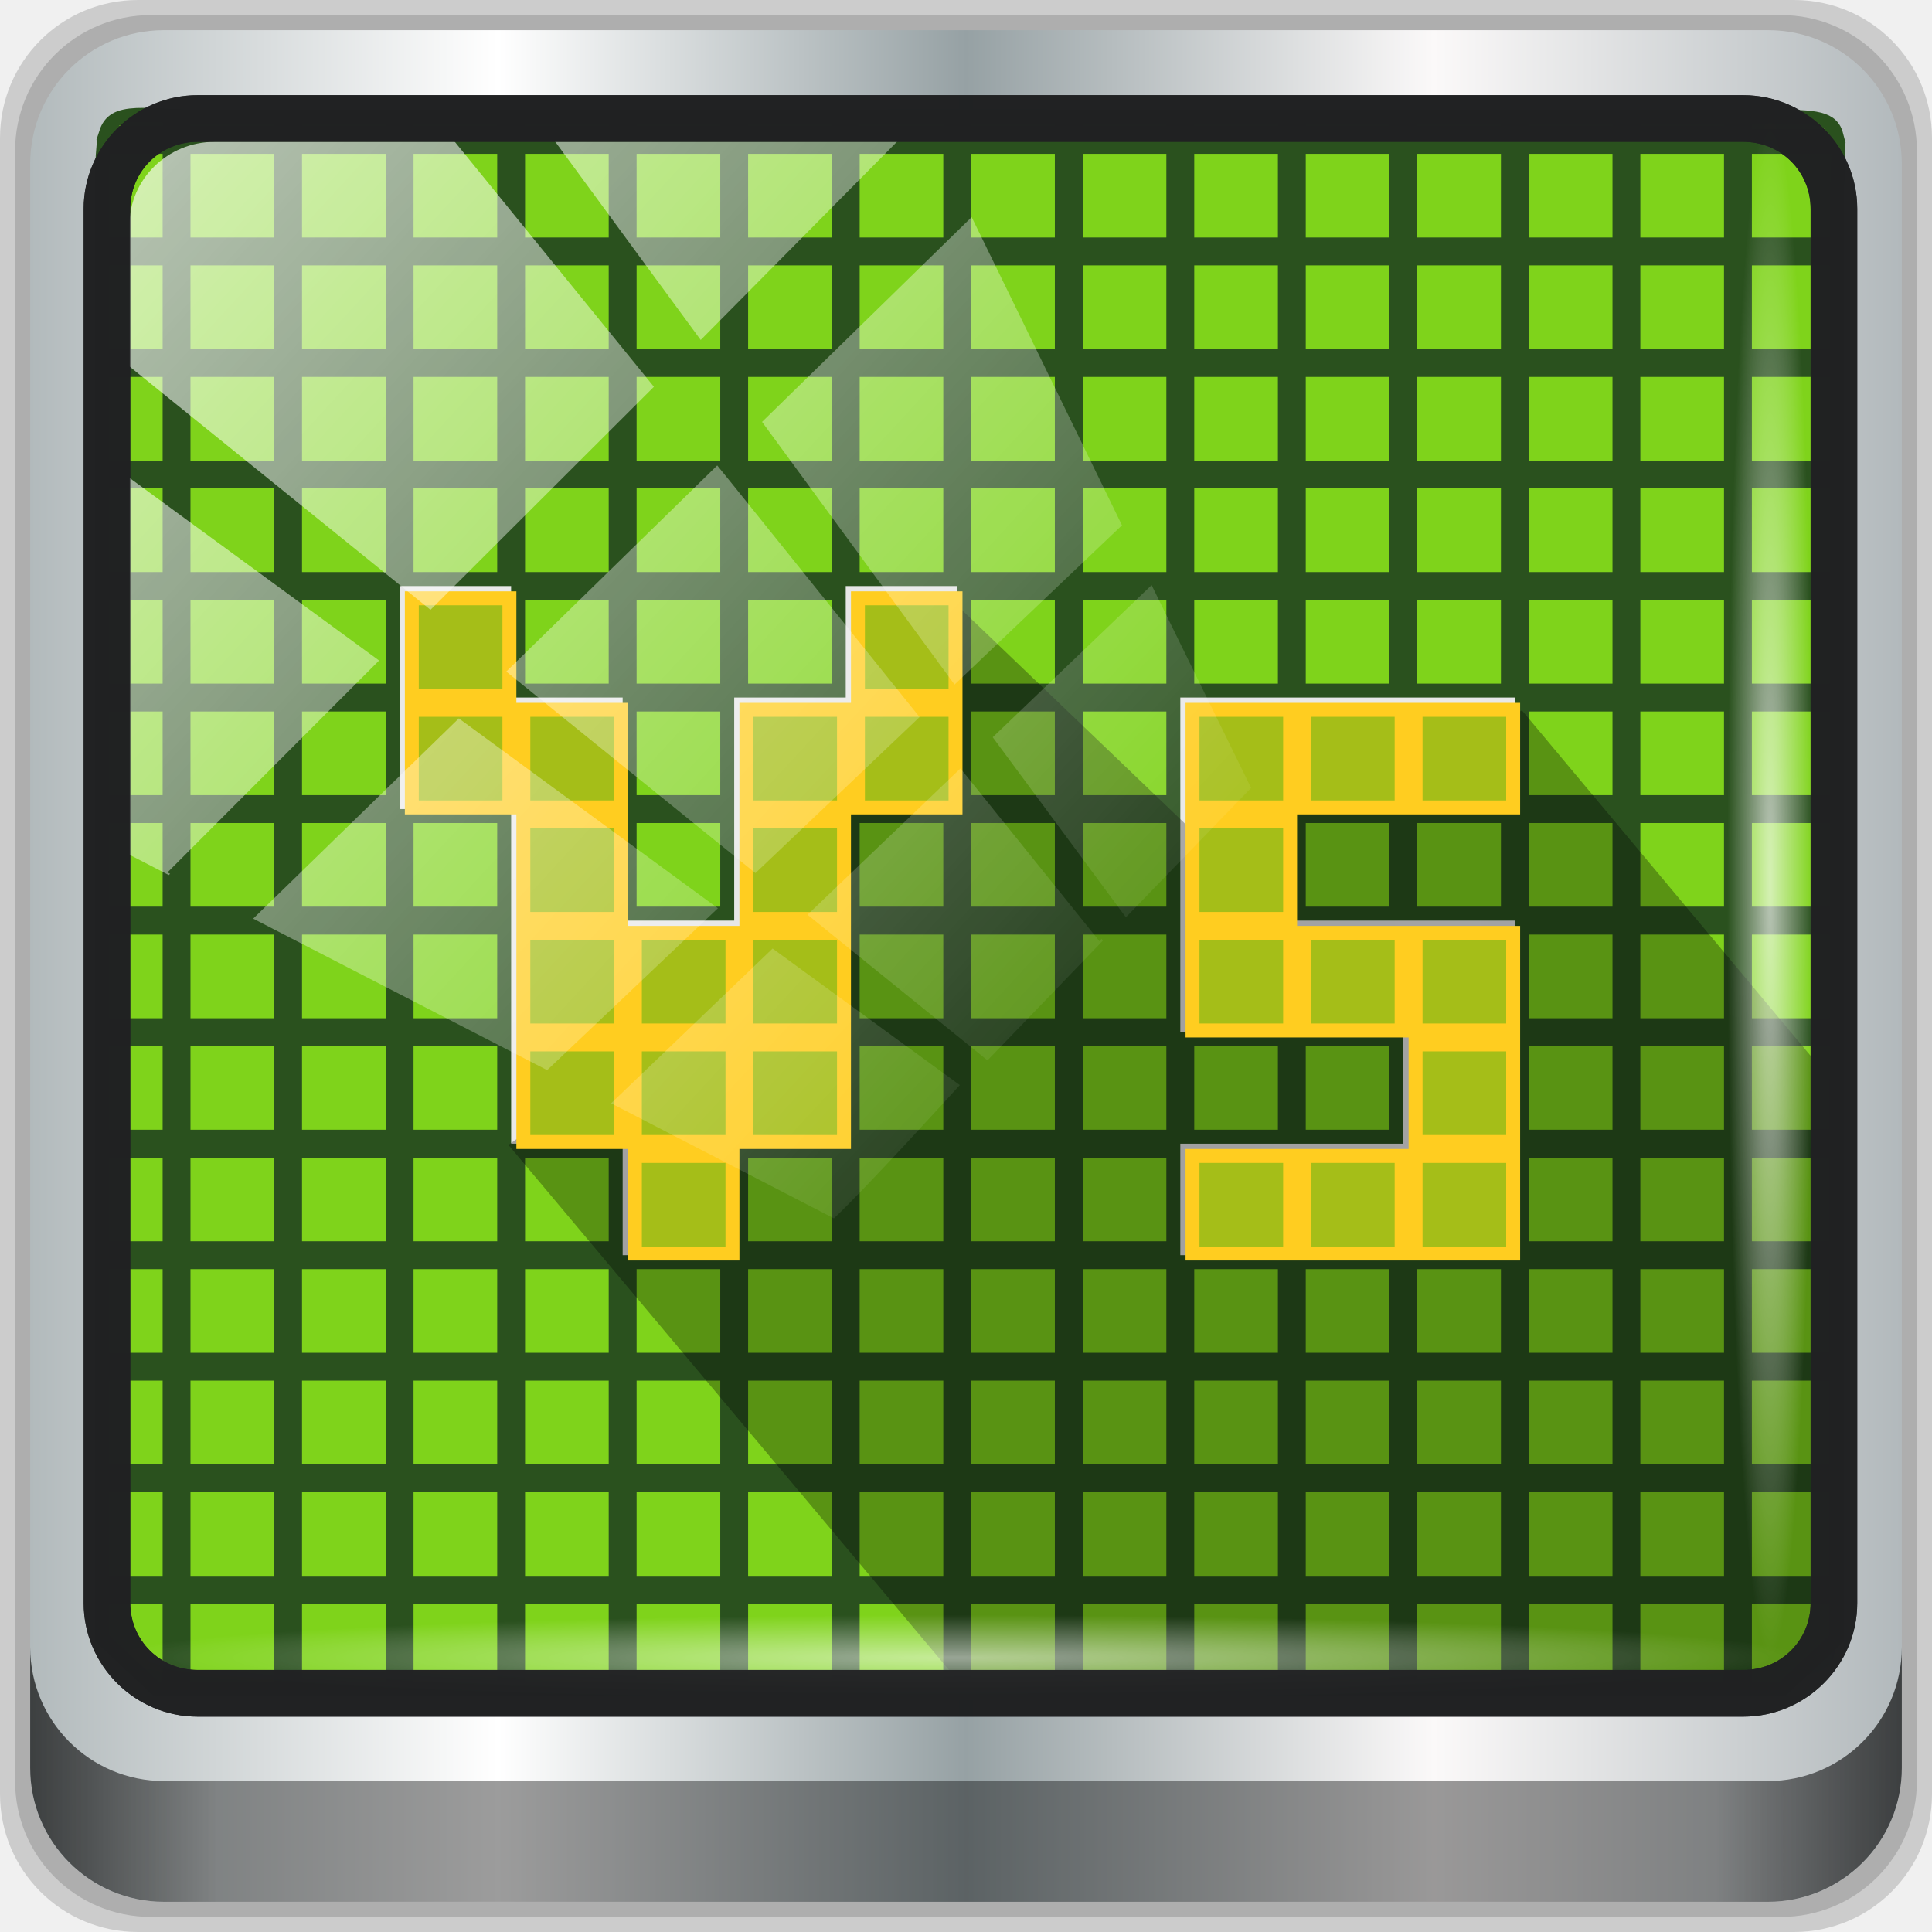
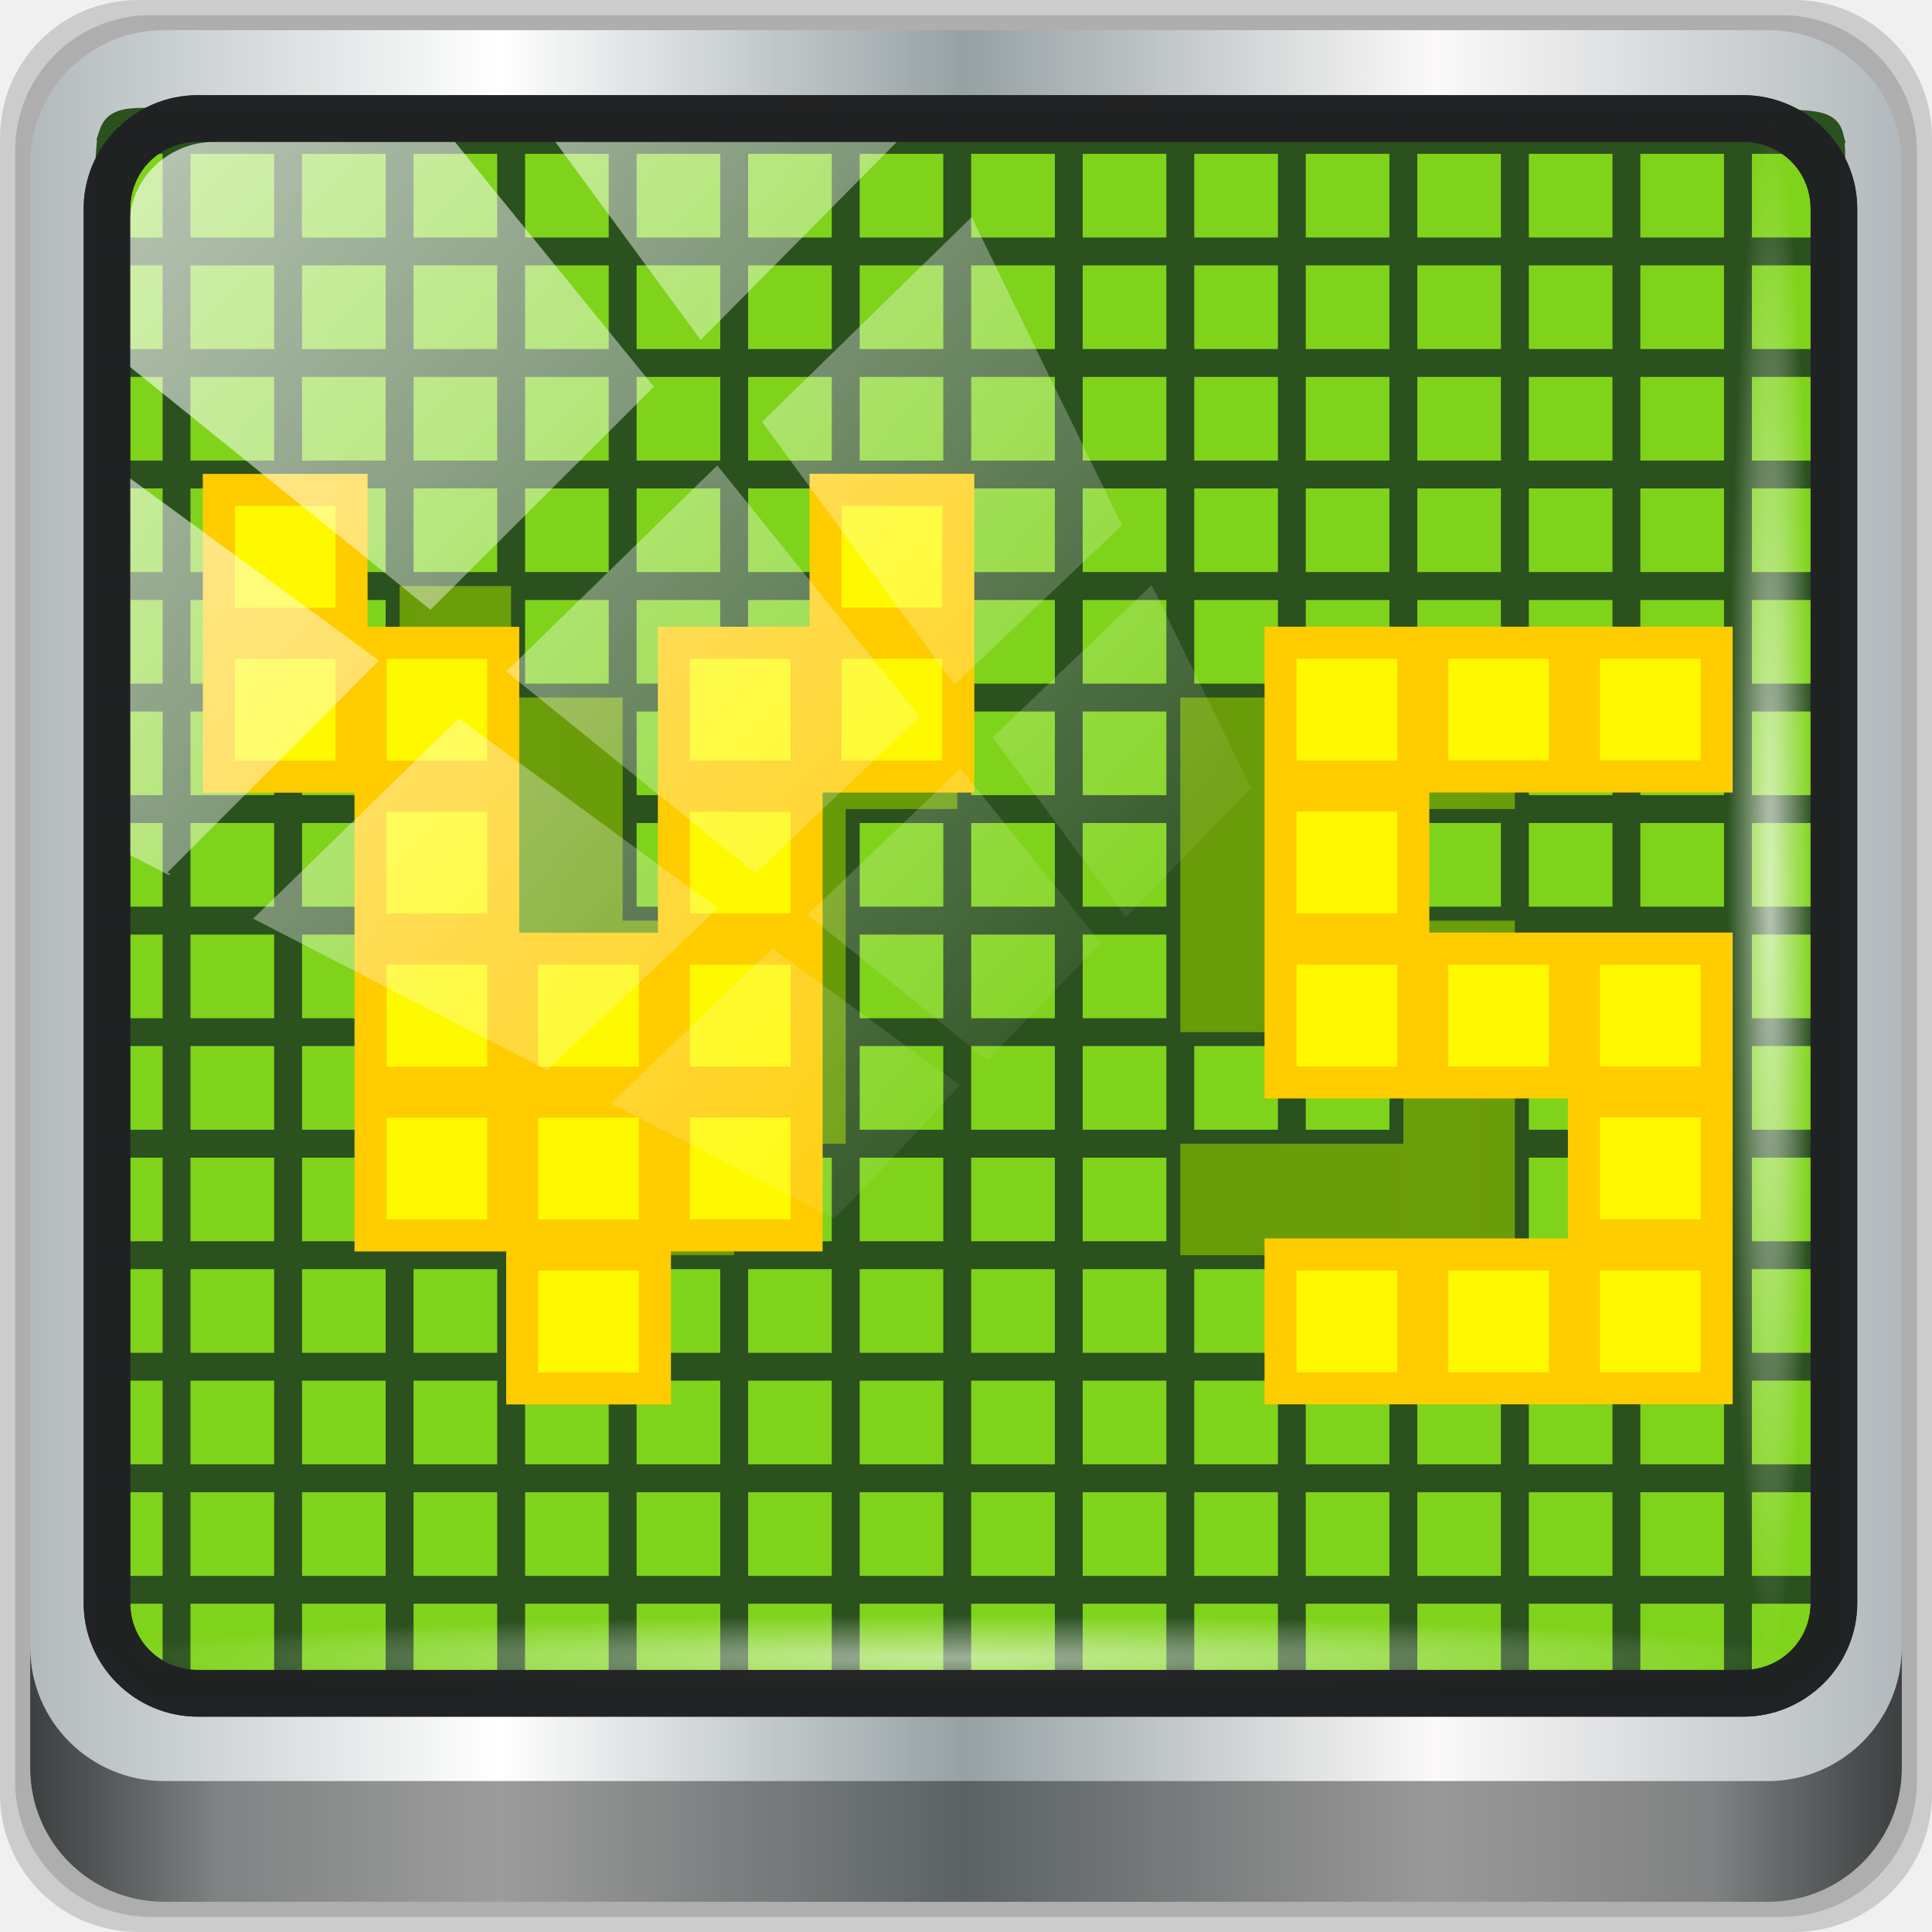
<svg xmlns="http://www.w3.org/2000/svg" xmlns:ns1="http://www.openswatchbook.org/uri/2009/osb" xmlns:xlink="http://www.w3.org/1999/xlink" width="96" height="96" version="1.1" id="svg667">
  <defs id="defs671">
    <linearGradient id="linearGradient3374" ns1:paint="solid">
      <stop style="stop-color:#efdb2a;stop-opacity:1;" offset="0" id="stop3372" />
    </linearGradient>
    <linearGradient id="linearGradient1587" ns1:paint="solid">
      <stop style="stop-color:#7fd31b;stop-opacity:1;" offset="0" id="stop1585" />
    </linearGradient>
    <linearGradient xlink:href="#linearGradient6139-0" id="linearGradient4071" gradientUnits="userSpaceOnUse" gradientTransform="matrix(1.107143,0,0,1.107143,-5.142859,-4.035687)" x1="6" y1="47" x2="90" y2="47" />
    <linearGradient id="linearGradient6139-0">
      <stop id="stop6141-2" offset="0" style="stop-color:#b2babc;stop-opacity:1" />
      <stop style="stop-color:#ffffff;stop-opacity:1;" offset="0.25" id="stop6151-0" />
      <stop style="stop-color:#96a1a4;stop-opacity:1" offset="0.5" id="stop6147-1" />
      <stop id="stop6149-4" offset="0.75" style="stop-color:#fbf9f9;stop-opacity:1;" />
      <stop id="stop6143-4" offset="1" style="stop-color:#b2b9bc;stop-opacity:1" />
    </linearGradient>
    <linearGradient gradientTransform="translate(-2.95e-6,2.6e-5)" xlink:href="#linearGradient3832-0-6-1-1" id="linearGradient4129" x1="1.5" y1="88.172" x2="94.5" y2="88.172" gradientUnits="userSpaceOnUse" />
    <linearGradient id="linearGradient3832-0-6-1-1">
      <stop style="stop-color:#000000;stop-opacity:1;" offset="0" id="stop3834-6-3-7-1" />
      <stop id="stop3872-2-4" offset="0.1" style="stop-color:#000000;stop-opacity:0.588;" />
      <stop style="stop-color:#000000;stop-opacity:0.588;" offset="0.9" id="stop3844-6-2-7-6" />
      <stop style="stop-color:#000000;stop-opacity:1;" offset="1" id="stop3836-5-0-2-9" />
    </linearGradient>
    <radialGradient xlink:href="#linearGradient3737" id="radialGradient7462" gradientUnits="userSpaceOnUse" gradientTransform="matrix(0.9751338,0,0,0.04919072,33.89869,80.16672)" cx="13.948" cy="44.893" fx="13.948" fy="44.893" r="43.199" />
    <linearGradient id="linearGradient3737">
      <stop offset="0" style="stop-color:#ffffff;stop-opacity:1" id="stop3739" />
      <stop offset="1" style="stop-color:#ffffff;stop-opacity:0" id="stop3741" />
    </linearGradient>
    <radialGradient xlink:href="#linearGradient3737" id="radialGradient7464" gradientUnits="userSpaceOnUse" gradientTransform="matrix(0.8883266,0,0,0.04919072,31.54452,-90.1683)" cx="13.948" cy="44.893" fx="13.948" fy="44.893" r="43.199" />
    <linearGradient xlink:href="#linearGradient3737" id="linearGradient4767" gradientUnits="userSpaceOnUse" x1="2.771" y1="-28.642" x2="50.528" y2="14.514" />
    <clipPath id="clipPath4156-4-1" clipPathUnits="userSpaceOnUse">
      <path id="path4158-0-8" d="m 27.046,-55.695 -14.214,13.321 h 0.061 l 15.653,21.771 10.231,-10.546 C 38.562,-32.302 27.468,-54.819 27.046,-55.695 Z M 9.647,-39.383 -5.241,-25.321 15.988,-7.806 26.372,-18.383 Z m 31.491,12.951 -9.741,9.714 8.945,12.458 7.781,-7.555 z m -49.84,4.379 -13.754,12.982 26.283,13.846 0.061,-0.062 -0.123,-0.062 L 13.599,-5.401 -8.702,-22.053 Z m 38.015,7.401 -9.803,9.775 11.579,9.559 7.628,-7.401 -8.669,-11.009 z m 20.187,5.674 -7.383,7.216 6.188,8.542 5.82,-6.137 z m -32.195,6.322 -9.557,9.498 13.662,7.185 7.934,-7.678 z m 23.312,2.374 -7.107,6.938 8.363,6.907 5.361,-5.674 -0.061,-0.092 -0.092,0.123 -6.464,-8.203 z m -8.73,8.542 -7.505,7.339 10.354,5.458 c 1.397,-1.321 5.675,-6.123 5.851,-6.322 z" style="opacity:0.6;fill:#ffffff;fill-opacity:1;stroke:none" />
    </clipPath>
    <linearGradient id="ButtonShadow-16" gradientTransform="scale(1.005865,0.994169)" x1="45.448" y1="92.54" x2="45.448" y2="7.017" gradientUnits="userSpaceOnUse">
      <stop style="stop-color:#000000;stop-opacity:1;" offset="0" id="stop3750-6" />
      <stop style="stop-color:#000000;stop-opacity:0.588;" offset="1" id="stop3752-4" />
    </linearGradient>
    <clipPath clipPathUnits="userSpaceOnUse" id="clipPath4355-7">
      <rect style="fill:#ffffff;fill-opacity:1;fill-rule:nonzero;stroke:none" id="rect4357-5" width="84" height="80" x="6" y="6" rx="6" ry="6" />
    </clipPath>
    <clipPath clipPathUnits="userSpaceOnUse" id="clipPath4355-9">
      <rect style="fill:#ffffff;fill-opacity:1;fill-rule:nonzero;stroke:none" id="rect4357-1" width="84" height="80" x="6" y="6" rx="6" ry="6" />
    </clipPath>
    <clipPath clipPathUnits="userSpaceOnUse" id="clipPath4355-1">
      <rect style="fill:#ffffff;fill-opacity:1;fill-rule:nonzero;stroke:none" id="rect4357-9" width="84" height="80" x="6" y="6" rx="6" ry="6" />
    </clipPath>
    <clipPath clipPathUnits="userSpaceOnUse" id="clipPath3943-52-0">
      <path id="path3945-4-1" d="m 69.781,20.844 -5,3.438 c 5.587,5.537 9,13.328 9,21.812 0,8.434 -3.377,16.096 -8.906,21.625 l 5,3.438 C 76.078,64.576 80,55.844 80,46.094 c 2e-6,-9.797 -3.963,-18.66 -10.219,-25.25 z M 40,24.062 28.906,36.219 H 21.5 c -0.823,0 -1.5,0.677 -1.5,1.5 v 1 14.844 1 c 0,0.823 0.684,1.61 1.5,1.5 h 7.406 L 40,68 V 66 26.062 Z m 20.594,3.281 -5,3.438 L 55.5,30.875 c 3.938,3.89 6.406,9.25 6.406,15.219 0,5.921 -2.43,11.148 -6.312,15.031 l 0.094,0.094 5.094,3.438 c 4.475,-4.908 7.25,-11.402 7.25,-18.562 0,-7.231 -2.879,-13.831 -7.438,-18.75 z m -9.25,6.5 -5.219,3.625 c 2.222,2.218 3.719,5.24 3.719,8.625 0,3.337 -1.459,6.228 -3.625,8.438 l 5.219,3.625 c 2.822,-3.237 4.531,-7.434 4.531,-12.062 0,-4.673 -1.754,-9.001 -4.625,-12.25 z" style="color:#000000;display:inline;overflow:visible;visibility:visible;opacity:0.8;fill:#ff00ff;fill-opacity:1;fill-rule:nonzero;stroke:none;stroke-width:1;marker:none;enable-background:accumulate" />
    </clipPath>
    <linearGradient xlink:href="#linearGradient1587" id="linearGradient3443" gradientUnits="userSpaceOnUse" x1="0" y1="32" x2="64" y2="32" gradientTransform="matrix(1.385448,0,0,1.385448,-0.3973306,112.3893)" />
  </defs>
  <g id="g659" transform="matrix(1.385448,0,0,1.385448,-0.3973306,112.3893)">
    <g id="g657">
      <g id="g655" />
    </g>
  </g>
  <path style="display:inline;opacity:0.15;fill:#000000;fill-opacity:1;fill-rule:nonzero;stroke:none" d="M 89.143,2.6e-5 H 6.857 C 3.058,2.6e-5 -5.5e-7,3.058 -5.5e-7,6.857 V 89.143 c 0,3.799 3.058,6.857 6.857,6.857 H 89.143 c 3.799,0 6.857,-3.058 6.857,-6.857 V 6.857 C 96,3.058 92.942,2.6e-5 89.143,2.6e-5 Z" id="path3288" />
  <path id="path4085" d="M 88.5,0.75 H 7.5 c -3.739,0 -6.75,3.01 -6.75,6.75 V 88.5 c 0,3.74 3.011,6.75 6.75,6.75 H 88.5 c 3.74,0 6.75,-3.01 6.75,-6.75 V 7.5 c 0,-3.739 -3.01,-6.75 -6.75,-6.75 z" style="display:inline;opacity:0.15;fill:#000000;fill-opacity:1;fill-rule:nonzero;stroke:none" />
  <path style="display:inline;fill:url(#linearGradient4071);fill-opacity:1;fill-rule:nonzero;stroke:none" d="M 87.857,1.5 H 8.143 c -3.68,0 -6.643,2.963 -6.643,6.643 V 87.857 c 0,3.68 2.963,6.643 6.643,6.643 H 87.857 c 3.68,0 6.643,-2.963 6.643,-6.643 V 8.143 c 0,-3.68 -2.963,-6.643 -6.643,-6.643 z" id="rect4251-1" />
-   <path style="display:inline;opacity:0.96;fill:#e8e8e8;fill-opacity:1;fill-rule:nonzero;stroke:none;stroke-width:1.03" d="m 11.241,6.387 c -2.856,0 -5.124,2.288 -5.124,5.171 v 21.427 7.239 39.914 c 1.097,1.684 2.969,2.812 5.124,2.812 h 4.099 65.589 4.099 c 2.155,0 4.027,-1.127 5.124,-2.812 V 40.225 32.986 11.558 c 0,-2.883 -2.268,-5.171 -5.124,-5.171 z" id="path3400-6" />
+   <path style="display:inline;opacity:0.96;fill:#669900;fill-opacity:1;fill-rule:nonzero;stroke:none;stroke-width:1.03" d="m 11.241,6.387 c -2.856,0 -5.124,2.288 -5.124,5.171 v 21.427 7.239 39.914 c 1.097,1.684 2.969,2.812 5.124,2.812 h 4.099 65.589 4.099 c 2.155,0 4.027,-1.127 5.124,-2.812 V 40.225 32.986 11.558 c 0,-2.883 -2.268,-5.171 -5.124,-5.171 z" id="path3400-6" />
  <g transform="matrix(1.385448,0,0,1.385448,3.230806,1.410807)" id="g3457">
-     <path id="use467" transform="matrix(0.7217884,0,0,0.7217884,0.2867886,-81.12131)" d="m 3.162,116.691 c -0.906,0.042 -1.325,0.274 -1.525,0.893 h 3.162 v -0.852 c -0.649,-0.035 -1.218,-0.06 -1.637,-0.041 z m 2.328,0.078 v 0.814 h 4.85 v -0.811 H 5.564 c -0.028,-0.002 -0.046,-0.002 -0.074,-0.004 z m 5.543,0.004 v 0.811 h 4.848 v -0.811 z m 5.541,0 v 0.811 h 4.85 v -0.811 z m 5.541,0 v 0.811 h 4.85 v -0.811 z m 5.543,0 v 0.811 h 4.85 v -0.811 z m 5.541,0 v 0.811 h 4.85 v -0.811 z m 5.543,0 v 0.811 h 4.848 v -0.811 z m 5.541,0 v 0.811 h 4.85 v -0.811 h -4.59 z m 5.541,0 v 0.811 h 4.85 v -0.811 z m 5.543,0 v 0.811 h 4.85 v -0.811 z m 5.541,0 v 0.811 h 4.85 v -0.811 z m 5.543,0 v 0.811 h 4.848 v -0.811 z m 5.541,0 v 0.811 h 4.85 v -0.811 z m 5.541,0 v 0.811 h 4.85 v -0.811 z m 5.543,0 v 0.965 h 4.561 c -0.227,-0.919 -1.007,-0.965 -3.244,-0.965 z m -81.57,1.504 c -0.052,0.545 -0.053,1.255 -0.053,2.205 v 2.645 h 3.346 v -4.85 z m 3.984,0 v 4.85 h 4.85 v -4.85 z m 5.543,0 v 4.85 h 4.848 v -4.85 z m 5.541,0 v 4.85 h 4.85 v -4.85 z m 5.541,0 v 4.85 h 4.85 v -4.85 z m 5.543,0 v 4.85 h 4.85 v -4.85 z m 5.541,0 v 4.85 h 4.85 v -4.85 z m 5.543,0 v 4.85 h 4.848 v -4.85 z m 5.541,0 v 4.85 h 4.85 v -4.85 z m 5.541,0 v 4.85 h 4.85 v -4.85 z m 5.543,0 v 4.85 h 4.85 v -4.85 z m 5.541,0 v 4.85 h 4.85 v -4.85 z m 5.543,0 v 4.85 h 4.848 v -4.85 z m 5.541,0 v 4.85 h 4.85 v -4.85 z m 5.541,0 v 4.85 h 4.85 v -4.85 z m 5.543,0 v 4.85 h 4.557 v -2.459 c 0.053,-1.074 0.099,-1.827 0.066,-2.391 z m -81.623,5.541 v 4.85 h 3.346 v -4.85 z m 4.037,0 v 4.85 h 4.85 v -4.85 z m 5.543,0 v 4.85 h 4.848 v -4.85 z m 5.541,0 v 4.85 h 4.85 v -4.85 z m 5.541,0 v 4.85 h 4.85 v -4.85 z m 5.543,0 v 4.85 h 4.85 v -4.85 z m 5.541,0 v 4.85 h 4.85 v -4.85 z m 5.543,0 v 4.85 h 4.848 v -4.85 z m 5.541,0 v 4.85 h 4.85 v -4.85 z m 5.541,0 v 4.85 h 4.85 v -4.85 z m 5.543,0 v 4.85 h 4.85 v -4.85 z m 5.541,0 v 4.85 h 4.85 v -4.85 z m 5.543,0 v 4.85 h 4.848 v -4.85 z m 5.541,0 v 4.85 h 4.85 v -4.85 z m 5.541,0 v 4.85 h 4.85 v -4.85 z m 5.543,0 v 4.85 h 4.557 v -4.85 z M 1.453,129.361 v 4.85 h 3.346 v -4.85 z m 4.037,0 v 4.85 h 4.85 v -4.85 z m 5.543,0 v 4.85 h 4.848 v -4.85 z m 5.541,0 v 4.85 h 4.85 v -4.85 z m 5.541,0 v 4.85 h 4.85 v -4.85 z m 5.543,0 v 4.85 h 4.85 v -4.85 z m 5.541,0 v 4.85 h 4.85 v -4.85 z m 5.543,0 v 4.85 h 4.848 v -4.85 z m 5.541,0 v 4.85 h 4.85 v -4.85 z m 5.541,0 v 4.85 h 4.85 v -4.85 z m 5.543,0 v 4.85 h 4.85 v -4.85 z m 5.541,0 v 4.85 h 4.85 v -4.85 z m 5.543,0 v 4.85 h 4.848 v -4.85 z m 5.541,0 v 4.85 h 4.85 v -4.85 z m 5.541,0 v 4.85 h 4.85 v -4.85 z m 5.543,0 v 4.85 h 4.557 v -4.85 z m -81.623,5.541 v 4.85 h 3.346 v -4.85 z m 4.037,0 v 4.85 h 4.85 v -4.85 z m 5.543,0 v 4.85 h 4.848 v -4.85 z m 5.541,0 v 4.85 h 4.85 v -4.85 z m 5.541,0 v 4.85 h 4.85 v -4.85 z m 5.543,0 v 4.85 h 4.85 v -4.85 z m 5.541,0 v 4.85 h 4.85 v -4.85 z m 5.543,0 v 4.85 h 4.848 v -4.85 z m 5.541,0 v 4.85 h 4.85 v -4.85 z m 5.541,0 v 4.85 h 4.85 v -4.85 z m 5.543,0 v 4.85 h 4.85 v -4.85 z m 5.541,0 v 4.85 h 4.85 v -4.85 z m 5.543,0 v 4.85 h 4.848 v -4.85 z m 5.541,0 v 4.85 h 4.85 v -4.85 z m 5.541,0 v 4.85 h 4.85 v -4.85 z m 5.543,0 v 4.85 h 4.557 v -4.85 z m -81.623,5.543 v 4.848 h 3.346 v -4.848 z m 4.037,0 v 4.848 h 4.85 v -4.848 z m 5.543,0 v 4.848 h 4.848 v -4.848 z m 11.082,0 v 4.848 h 4.85 v -4.848 z m 5.543,0 v 4.848 h 4.85 v -4.848 z m 5.541,0 v 4.848 h 4.85 v -4.848 z m 11.084,0 v 4.848 h 4.85 v -4.848 z m 5.541,0 v 4.848 h 4.85 v -4.848 z m 5.543,0 v 4.848 h 4.85 v -4.848 z m 5.541,0 v 4.848 h 4.85 v -4.848 z m 5.543,0 v 4.848 h 4.848 v -4.848 z m 5.541,0 v 4.848 h 4.85 v -4.848 z m 5.541,0 v 4.848 h 4.85 v -4.848 z m 5.543,0 v 4.848 h 4.557 v -4.848 z M 1.453,145.986 v 4.85 h 3.346 v -4.85 z m 4.037,0 v 4.85 h 4.85 v -4.85 z m 5.543,0 v 4.85 h 4.848 v -4.85 z m 16.625,0 v 4.85 h 4.85 v -4.85 z m 16.625,0 v 4.85 h 4.85 v -4.85 z m 5.541,0 v 4.85 h 4.85 v -4.85 z m 22.168,0 v 4.85 h 4.85 v -4.85 z m 5.541,0 v 4.85 h 4.85 v -4.85 z m 5.543,0 v 4.85 h 4.557 v -4.85 z m -81.623,5.541 v 4.85 h 3.346 v -4.85 z m 4.037,0 v 4.85 h 4.85 v -4.85 z m 5.543,0 v 4.85 h 4.848 v -4.85 z m 5.541,0 v 4.85 h 4.85 v -4.85 z m 11.084,0 v 4.85 h 4.85 v -4.85 z m 11.084,0 v 4.85 h 4.848 v -4.85 z m 5.541,0 v 4.85 h 4.85 v -4.85 z m 5.541,0 v 4.85 h 4.85 v -4.85 z m 11.084,0 v 4.85 h 4.85 v -4.85 z m 5.543,0 v 4.85 h 4.848 v -4.85 z m 5.541,0 v 4.85 h 4.85 v -4.85 z m 5.541,0 v 4.85 h 4.85 v -4.85 z m 5.543,0 v 4.85 h 4.557 v -4.85 z m -81.623,5.543 v 4.85 h 3.346 v -4.85 z m 4.037,0 v 4.85 h 4.85 v -4.85 z m 5.543,0 v 4.85 h 4.848 v -4.85 z m 5.541,0 v 4.85 h 4.85 v -4.85 z m 22.168,0 v 4.85 h 4.848 v -4.85 z m 5.541,0 v 4.85 h 4.85 v -4.85 z m 5.541,0 v 4.85 h 4.85 v -4.85 z m 22.168,0 v 4.85 h 4.85 v -4.85 z m 5.541,0 v 4.85 h 4.85 v -4.85 z m 5.543,0 v 4.85 h 4.557 v -4.85 z M 1.453,162.611 v 4.85 h 3.346 v -4.85 z m 4.037,0 v 4.85 h 4.85 v -4.85 z m 5.543,0 v 4.85 h 4.848 v -4.85 z m 5.541,0 v 4.85 h 4.85 v -4.85 z m 22.168,0 v 4.85 h 4.848 v -4.85 z m 5.541,0 v 4.85 h 4.85 v -4.85 z m 5.541,0 v 4.85 h 4.85 v -4.85 z m 5.543,0 v 4.85 h 4.85 v -4.85 z m 5.541,0 v 4.85 h 4.85 v -4.85 z m 11.084,0 v 4.85 h 4.85 v -4.85 z m 5.541,0 v 4.85 h 4.85 v -4.85 z m 5.543,0 v 4.85 h 4.557 v -4.85 z m -81.623,5.543 v 4.848 h 3.346 v -4.848 z m 4.037,0 v 4.848 h 4.85 v -4.848 z m 5.543,0 v 4.848 h 4.848 v -4.848 z m 5.541,0 v 4.848 h 4.85 v -4.848 z m 5.541,0 v 4.848 h 4.85 v -4.848 z m 11.084,0 v 4.848 h 4.85 v -4.848 z m 5.543,0 v 4.848 h 4.848 v -4.848 z m 5.541,0 v 4.848 h 4.85 v -4.848 z m 5.541,0 v 4.848 h 4.85 v -4.848 z m 22.168,0 v 4.848 h 4.85 v -4.848 z m 5.541,0 v 4.848 h 4.85 v -4.848 z m 5.543,0 v 4.848 h 4.557 v -4.848 z m -81.623,5.541 v 4.85 h 3.346 v -4.85 z m 4.037,0 v 4.85 h 4.85 v -4.85 z m 5.543,0 v 4.85 h 4.848 v -4.85 z m 5.541,0 v 4.85 h 4.85 v -4.85 z m 5.541,0 v 4.85 h 4.85 v -4.85 z m 5.543,0 v 4.85 h 4.85 v -4.85 z m 5.541,0 v 4.85 h 4.85 v -4.85 z m 5.543,0 v 4.85 h 4.848 v -4.85 z m 5.541,0 v 4.85 h 4.85 v -4.85 z m 5.541,0 v 4.85 h 4.85 v -4.85 z m 5.543,0 v 4.85 h 4.85 v -4.85 z m 5.541,0 v 4.85 h 4.85 v -4.85 z m 5.543,0 v 4.85 h 4.848 v -4.85 z m 5.541,0 v 4.85 h 4.85 v -4.85 z m 5.541,0 v 4.85 h 4.85 v -4.85 z m 5.543,0 v 4.85 h 4.557 v -4.85 z m -81.623,5.541 v 4.85 h 3.346 v -4.85 z m 4.037,0 v 4.85 h 4.85 v -4.85 z m 5.543,0 v 4.85 h 4.848 v -4.85 z m 5.541,0 v 4.85 h 4.85 v -4.85 z m 5.541,0 v 4.85 h 4.85 v -4.85 z m 5.543,0 v 4.85 h 4.85 v -4.85 z m 5.541,0 v 4.85 h 4.85 v -4.85 z m 5.543,0 v 4.85 h 4.848 v -4.85 z m 5.541,0 v 4.85 h 4.85 v -4.85 z m 5.541,0 v 4.85 h 4.85 v -4.85 z m 5.543,0 v 4.85 h 4.85 v -4.85 z m 5.541,0 v 4.85 h 4.85 v -4.85 z m 5.543,0 v 4.85 h 4.848 v -4.85 z m 5.541,0 v 4.85 h 4.85 v -4.85 z m 5.541,0 v 4.85 h 4.85 v -4.85 z m 5.543,0 v 4.85 h 4.557 v -4.85 z M 1.453,184.779 v 4.85 h 3.346 v -4.85 z m 4.037,0 v 4.85 h 4.85 v -4.85 z m 5.543,0 v 4.85 h 4.848 v -4.85 z m 5.541,0 v 4.85 h 4.85 v -4.85 z m 5.541,0 v 4.85 h 4.85 v -4.85 z m 5.543,0 v 4.85 h 4.85 v -4.85 z m 5.541,0 v 4.85 h 4.85 v -4.85 z m 5.543,0 v 4.85 h 4.848 v -4.85 z m 5.541,0 v 4.85 h 4.85 v -4.85 z m 5.541,0 v 4.85 h 4.85 v -4.85 z m 5.543,0 v 4.85 h 4.85 v -4.85 z m 5.541,0 v 4.85 h 4.85 v -4.85 z m 5.543,0 v 4.85 h 4.848 v -4.85 z m 5.541,0 v 4.85 h 4.85 v -4.85 z m 5.541,0 v 4.85 h 4.85 v -4.85 z m 5.543,0 v 4.85 h 4.557 v -4.85 z m -81.623,5.541 v 2.068 l 2.693,2.521 h 0.652 v -4.59 z m 4.037,0 v 4.59 h 4.85 v -4.59 z m 5.543,0 v 4.59 h 4.848 v -4.59 z m 5.541,0 v 4.59 h 4.85 v -4.59 z m 5.541,0 v 4.59 h 4.85 v -4.59 z m 5.543,0 v 4.59 h 4.85 v -4.59 z m 5.541,0 v 4.59 h 4.85 v -4.59 z m 5.543,0 v 4.59 h 4.848 v -4.59 z m 5.541,0 v 4.59 h 4.85 v -4.59 z m 5.541,0 v 4.59 h 4.85 v -4.59 z m 5.543,0 v 4.59 h 4.85 v -4.59 z m 5.541,0 v 4.59 h 4.85 v -4.59 z m 5.543,0 v 4.59 h 4.848 v -4.59 z m 5.541,0 v 4.59 h 4.85 v -4.59 z m 5.541,0 v 4.59 h 4.85 v -4.59 z m 5.543,0 v 4.59 h 1.863 l 2.693,-2.521 v -2.068 z" style="fill:url(#linearGradient3443);fill-opacity:1;stroke:#2a511e;stroke-width:0.693;stroke-opacity:1;paint-order:normal" />
-     <path id="path3400" d="m 15.903,40.044 16.326,19.457 28.837,0.004 c 2.427,-0.853 2.436,-0.284 2.507,-2.522 L 63.571,38.003 52.257,24.464 40.386,28.73 31.669,20.383 22.951,35.036 Z" style="fill:#000000;fill-opacity:0.304;stroke:none;stroke-width:1px;stroke-linecap:butt;stroke-linejoin:miter;stroke-opacity:1" />
-     <path d="m 48.438,40.44 h 3.5 v 3.5 h -3.5 z m 0,-4 h 3.5 v 3.5 h -3.5 z m 0,-4 h 3.5 v 3.5 h -3.5 z m 0,-8 h 3.5 v 3.5 h -3.5 z m -4,16 h 3.5 v 3.5 h -3.5 z m 0,-8 h 3.5 v 3.5 h -3.5 z m 0,-8 h 3.5 v 3.5 h -3.5 z m -4,16 h 3.5 v 3.5 h -3.5 z m 0,-8 h 3.5 v 3.5 h -3.5 z m 0,-4 h 3.5 v 3.5 h -3.5 z m 0,-4 h 3.5 v 3.5 h -3.5 z m -12,0 h 3.5 v 3.5 h -3.5 z m 0,-4 h 3.5 v 3.5 h -3.5 z m -4,16 h 3.5 v 3.5 h -3.5 z m 0,-4 h 3.5 v 3.5 h -3.5 z m 0,-4 h 3.5 v 3.5 h -3.5 z m 0,-4 h 3.5 v 3.5 h -3.5 z m -4,16 h 3.5 v 3.5 h -3.5 z m 0,-4 h 3.5 v 3.5 h -3.5 z m 0,-4 h 3.5 v 3.5 h -3.5 z m -4,4 h 3.5 v 3.5 h -3.5 z m 0,-4 h 3.5 v 3.5 h -3.5 z m 0,-4 h 3.5 v 3.5 h -3.5 z m 0,-4 h 3.5 v 3.5 h -3.5 z m -4,0 h 3.5 v 3.5 h -3.5 z m 0,-4 h 3.5 v 3.5 h -3.5 z" style="fill:#a5be18;fill-opacity:1;stroke:#ffcd20;stroke-width:0.5;stroke-opacity:1;paint-order:normal" id="use625" />
+     <path id="use467" d="m 3.162,116.691 c -0.906,0.042 -1.325,0.274 -1.525,0.893 h 3.162 v -0.852 c -0.649,-0.035 -1.218,-0.06 -1.637,-0.041 z m 2.328,0.078 v 0.814 h 4.85 v -0.811 H 5.564 c -0.028,-0.002 -0.046,-0.002 -0.074,-0.004 z m 5.543,0.004 v 0.811 h 4.848 v -0.811 z m 5.541,0 v 0.811 h 4.85 v -0.811 z m 5.541,0 v 0.811 h 4.85 v -0.811 z m 5.543,0 v 0.811 h 4.85 v -0.811 z m 5.541,0 v 0.811 h 4.85 v -0.811 z m 5.543,0 v 0.811 h 4.848 v -0.811 z m 5.541,0 v 0.811 h 4.85 v -0.811 h -4.59 z m 5.541,0 v 0.811 h 4.85 v -0.811 z m 5.543,0 v 0.811 h 4.85 v -0.811 z m 5.541,0 v 0.811 h 4.85 v -0.811 z m 5.543,0 v 0.811 h 4.848 v -0.811 z m 5.541,0 v 0.811 h 4.85 v -0.811 z m 5.541,0 v 0.811 h 4.85 v -0.811 z m 5.543,0 v 0.965 h 4.561 c -0.227,-0.919 -1.007,-0.965 -3.244,-0.965 z m -81.57,1.504 c -0.052,0.545 -0.053,1.255 -0.053,2.205 v 2.645 h 3.346 v -4.85 z m 3.984,0 v 4.85 h 4.85 v -4.85 z m 5.543,0 v 4.85 h 4.848 v -4.85 z m 5.541,0 v 4.85 h 4.85 v -4.85 z m 5.541,0 v 4.85 h 4.85 v -4.85 z m 5.543,0 v 4.85 h 4.85 v -4.85 z m 5.541,0 v 4.85 h 4.85 v -4.85 z m 5.543,0 v 4.85 h 4.848 v -4.85 z m 5.541,0 v 4.85 h 4.85 v -4.85 z m 5.541,0 v 4.85 h 4.85 v -4.85 z m 5.543,0 v 4.85 h 4.85 v -4.85 z m 5.541,0 v 4.85 h 4.85 v -4.85 z m 5.543,0 v 4.85 h 4.848 v -4.85 z m 5.541,0 v 4.85 h 4.85 v -4.85 z m 5.541,0 v 4.85 h 4.85 v -4.85 z m 5.543,0 v 4.85 h 4.557 v -2.459 c 0.053,-1.074 0.099,-1.827 0.066,-2.391 z m -81.623,5.541 v 4.85 h 3.346 v -4.85 z m 4.037,0 v 4.85 h 4.85 v -4.85 z m 5.543,0 v 4.85 h 4.848 v -4.85 z m 5.541,0 v 4.85 h 4.85 v -4.85 z m 5.541,0 v 4.85 h 4.85 v -4.85 z m 5.543,0 v 4.85 h 4.85 v -4.85 z m 5.541,0 v 4.85 h 4.85 v -4.85 z m 5.543,0 v 4.85 h 4.848 v -4.85 z m 5.541,0 v 4.85 h 4.85 v -4.85 z m 5.541,0 v 4.85 h 4.85 v -4.85 z m 5.543,0 v 4.85 h 4.85 v -4.85 z m 5.541,0 v 4.85 h 4.85 v -4.85 z m 5.543,0 v 4.85 h 4.848 v -4.85 z m 5.541,0 v 4.85 h 4.85 v -4.85 z m 5.541,0 v 4.85 h 4.85 v -4.85 z m 5.543,0 v 4.85 h 4.557 v -4.85 z M 1.453,129.361 v 4.85 h 3.346 v -4.85 z m 4.037,0 v 4.85 h 4.85 v -4.85 z m 5.543,0 v 4.85 h 4.848 v -4.85 z m 5.541,0 v 4.85 h 4.85 v -4.85 z m 5.541,0 v 4.85 h 4.85 v -4.85 z m 5.543,0 v 4.85 h 4.85 v -4.85 z m 5.541,0 v 4.85 h 4.85 v -4.85 z m 5.543,0 v 4.85 h 4.848 v -4.85 z m 5.541,0 v 4.85 h 4.85 v -4.85 z m 5.541,0 v 4.85 h 4.85 v -4.85 z m 5.543,0 v 4.85 h 4.85 v -4.85 z m 5.541,0 v 4.85 h 4.85 v -4.85 z m 5.543,0 v 4.85 h 4.848 v -4.85 z m 5.541,0 v 4.85 h 4.85 v -4.85 z m 5.541,0 v 4.85 h 4.85 v -4.85 z m 5.543,0 v 4.85 h 4.557 v -4.85 z m -81.623,5.541 v 4.85 h 3.346 v -4.85 z m 4.037,0 v 4.85 h 4.85 v -4.85 z m 5.543,0 v 4.85 h 4.848 v -4.85 z m 5.541,0 v 4.85 h 4.85 v -4.85 z m 5.541,0 v 4.85 h 4.85 v -4.85 z m 5.543,0 v 4.85 h 4.85 v -4.85 z m 5.541,0 v 4.85 h 4.85 v -4.85 z m 5.543,0 v 4.85 h 4.848 v -4.85 z m 5.541,0 v 4.85 h 4.85 v -4.85 z m 5.541,0 v 4.85 h 4.85 v -4.85 z m 5.543,0 v 4.85 h 4.85 v -4.85 z m 5.541,0 v 4.85 h 4.85 v -4.85 z m 5.543,0 v 4.85 h 4.848 v -4.85 z m 5.541,0 v 4.85 h 4.85 v -4.85 z m 5.541,0 v 4.85 h 4.85 v -4.85 z m 5.543,0 v 4.85 h 4.557 v -4.85 z m -81.623,5.543 v 4.848 h 3.346 v -4.848 z m 4.037,0 v 4.848 h 4.85 v -4.848 z m 5.543,0 v 4.848 h 4.848 v -4.848 z m 11.082,0 v 4.848 h 4.85 v -4.848 z m 5.543,0 v 4.848 h 4.85 v -4.848 z m 5.541,0 v 4.848 h 4.85 v -4.848 z m 11.084,0 v 4.848 h 4.85 v -4.848 z m 5.541,0 v 4.848 h 4.85 v -4.848 z m 5.543,0 v 4.848 h 4.85 v -4.848 z m 5.541,0 v 4.848 h 4.85 v -4.848 z m 5.543,0 v 4.848 h 4.848 v -4.848 z m 5.541,0 v 4.848 h 4.85 v -4.848 z m 5.541,0 v 4.848 h 4.85 v -4.848 z m 5.543,0 v 4.848 h 4.557 v -4.848 z M 1.453,145.986 v 4.85 h 3.346 v -4.85 z m 4.037,0 v 4.85 h 4.85 v -4.85 z m 5.543,0 v 4.85 h 4.848 v -4.85 z m 16.625,0 v 4.85 h 4.85 v -4.85 z m 16.625,0 v 4.85 h 4.85 v -4.85 z m 5.541,0 v 4.85 h 4.85 v -4.85 z m 22.168,0 v 4.85 h 4.85 v -4.85 z m 5.541,0 v 4.85 h 4.85 v -4.85 z m 5.543,0 v 4.85 h 4.557 v -4.85 z m -81.623,5.541 v 4.85 h 3.346 v -4.85 z m 4.037,0 v 4.85 h 4.85 v -4.85 z m 5.543,0 v 4.85 h 4.848 v -4.85 z m 5.541,0 v 4.85 h 4.85 v -4.85 z m 11.084,0 v 4.85 h 4.85 v -4.85 z m 11.084,0 v 4.85 h 4.848 v -4.85 z m 5.541,0 v 4.85 h 4.85 v -4.85 z m 5.541,0 v 4.85 h 4.85 v -4.85 z m 11.084,0 v 4.85 h 4.85 v -4.85 z m 5.543,0 v 4.85 h 4.848 v -4.85 z m 5.541,0 v 4.85 h 4.85 v -4.85 z m 5.541,0 v 4.85 h 4.85 v -4.85 z m 5.543,0 v 4.85 h 4.557 v -4.85 z m -81.623,5.543 v 4.85 h 3.346 v -4.85 z m 4.037,0 v 4.85 h 4.85 v -4.85 z m 5.543,0 v 4.85 h 4.848 v -4.85 z m 5.541,0 v 4.85 h 4.85 v -4.85 z m 22.168,0 v 4.85 h 4.848 v -4.85 z m 5.541,0 v 4.85 h 4.85 v -4.85 z m 5.541,0 v 4.85 h 4.85 v -4.85 z m 22.168,0 v 4.85 h 4.85 v -4.85 z m 5.541,0 v 4.85 h 4.85 v -4.85 z m 5.543,0 v 4.85 h 4.557 v -4.85 z M 1.453,162.611 v 4.85 h 3.346 v -4.85 z m 4.037,0 v 4.85 h 4.85 v -4.85 z m 5.543,0 v 4.85 h 4.848 v -4.85 z m 5.541,0 v 4.85 h 4.85 v -4.85 z m 22.168,0 v 4.85 h 4.848 v -4.85 z m 5.541,0 v 4.85 h 4.85 v -4.85 z m 5.541,0 v 4.85 h 4.85 v -4.85 z m 5.543,0 v 4.85 h 4.85 v -4.85 z m 5.541,0 v 4.85 h 4.85 v -4.85 z m 11.084,0 v 4.85 h 4.85 v -4.85 z m 5.541,0 v 4.85 h 4.85 v -4.85 z m 5.543,0 v 4.85 h 4.557 v -4.85 z m -81.623,5.543 v 4.848 h 3.346 v -4.848 z m 4.037,0 v 4.848 h 4.85 v -4.848 z m 5.543,0 v 4.848 h 4.848 v -4.848 z m 5.541,0 v 4.848 h 4.85 v -4.848 z m 5.541,0 v 4.848 h 4.85 v -4.848 z m 11.084,0 v 4.848 h 4.85 v -4.848 z m 5.543,0 v 4.848 h 4.848 v -4.848 z m 5.541,0 v 4.848 h 4.85 v -4.848 z m 5.541,0 v 4.848 h 4.85 v -4.848 z m 22.168,0 v 4.848 h 4.85 v -4.848 z m 5.541,0 v 4.848 h 4.85 v -4.848 z m 5.543,0 v 4.848 h 4.557 v -4.848 z m -81.623,5.541 v 4.85 h 3.346 v -4.85 z m 4.037,0 v 4.85 h 4.85 v -4.85 z m 5.543,0 v 4.85 h 4.848 v -4.85 z m 5.541,0 v 4.85 h 4.85 v -4.85 z m 5.541,0 v 4.85 h 4.85 v -4.85 z m 5.543,0 v 4.85 h 4.85 v -4.85 z m 5.541,0 v 4.85 h 4.85 v -4.85 z m 5.543,0 v 4.85 h 4.848 v -4.85 z m 5.541,0 v 4.85 h 4.85 v -4.85 z m 5.541,0 v 4.85 h 4.85 v -4.85 z m 5.543,0 v 4.85 h 4.85 v -4.85 z m 5.541,0 v 4.85 h 4.85 v -4.85 z m 5.543,0 v 4.85 h 4.848 v -4.85 z m 5.541,0 v 4.85 h 4.85 v -4.85 z m 5.541,0 v 4.85 h 4.85 v -4.85 z m 5.543,0 v 4.85 h 4.557 v -4.85 z m -81.623,5.541 v 4.85 h 3.346 v -4.85 z m 4.037,0 v 4.85 h 4.85 v -4.85 z m 5.543,0 v 4.85 h 4.848 v -4.85 z m 5.541,0 v 4.85 h 4.85 v -4.85 z m 5.541,0 v 4.85 h 4.85 v -4.85 z m 5.543,0 v 4.85 h 4.85 v -4.85 z m 5.541,0 v 4.85 h 4.85 v -4.85 z m 5.543,0 v 4.85 h 4.848 v -4.85 z m 5.541,0 v 4.85 h 4.85 v -4.85 z m 5.541,0 v 4.85 h 4.85 v -4.85 z m 5.543,0 v 4.85 h 4.85 v -4.85 z m 5.541,0 v 4.85 h 4.85 v -4.85 z m 5.543,0 v 4.85 h 4.848 v -4.85 z m 5.541,0 v 4.85 h 4.85 v -4.85 z m 5.541,0 v 4.85 h 4.85 v -4.85 z m 5.543,0 v 4.85 h 4.557 v -4.85 z M 1.453,184.779 v 4.85 h 3.346 v -4.85 z m 4.037,0 v 4.85 h 4.85 v -4.85 z m 5.543,0 v 4.85 h 4.848 v -4.85 z m 5.541,0 v 4.85 h 4.85 v -4.85 z m 5.541,0 v 4.85 h 4.85 v -4.85 z m 5.543,0 v 4.85 h 4.85 v -4.85 z m 5.541,0 v 4.85 h 4.85 v -4.85 z m 5.543,0 v 4.85 h 4.848 v -4.85 z m 5.541,0 v 4.85 h 4.85 v -4.85 z m 5.541,0 v 4.85 h 4.85 v -4.85 z m 5.543,0 v 4.85 h 4.85 v -4.85 z m 5.541,0 v 4.85 h 4.85 v -4.85 z m 5.543,0 v 4.85 h 4.848 v -4.85 z m 5.541,0 v 4.85 h 4.85 v -4.85 z m 5.541,0 v 4.85 h 4.85 v -4.85 z m 5.543,0 v 4.85 h 4.557 v -4.85 z m -81.623,5.541 v 2.068 l 2.693,2.521 h 0.652 v -4.59 z m 4.037,0 v 4.59 h 4.85 v -4.59 z m 5.543,0 v 4.59 h 4.848 v -4.59 z m 5.541,0 v 4.59 h 4.85 v -4.59 z m 5.541,0 v 4.59 h 4.85 v -4.59 z m 5.543,0 v 4.59 h 4.85 v -4.59 z m 5.541,0 v 4.59 h 4.85 v -4.59 z m 5.543,0 v 4.59 h 4.848 v -4.59 z m 5.541,0 v 4.59 h 4.85 v -4.59 z m 5.541,0 v 4.59 h 4.85 v -4.59 z m 5.543,0 v 4.59 h 4.85 v -4.59 z m 5.541,0 v 4.59 h 4.85 v -4.59 z m 5.543,0 v 4.59 h 4.848 v -4.59 z m 5.541,0 v 4.59 h 4.85 v -4.59 z m 5.541,0 v 4.59 h 4.85 v -4.59 z m 5.543,0 v 4.59 h 1.863 l 2.693,-2.521 v -2.068 z" style="fill:url(#linearGradient3443);fill-opacity:1;stroke:#2a511e;stroke-width:0.693;stroke-opacity:1;paint-order:normal" transform="matrix(0.7217884,0,0,0.7217884,0.2867886,-81.12131)" />
+     <path d="m 54.476,43.973 h 4.76 v 4.8 h -4.76 z m 0,-5.485 h 4.76 v 4.8 h -4.76 z m 0,-5.485 h 4.76 v 4.8 h -4.76 z m 0,-10.971 h 4.76 v 4.8 h -4.76 z m -5.44,21.942 h 4.76 v 4.8 h -4.76 z m 0,-10.971 h 4.76 v 4.8 h -4.76 z m 0,-10.971 h 4.76 v 4.8 h -4.76 z m -5.44,21.942 h 4.76 v 4.8 h -4.76 z m 0,-10.971 h 4.76 v 4.8 h -4.76 z m 0,-5.485 h 4.76 v 4.8 h -4.76 z m 0,-5.485 h 4.76 v 4.8 h -4.76 z m -16.319,0 h 4.76 v 4.8 h -4.76 z m 0,-5.485 h 4.76 v 4.8 h -4.76 z m -5.44,21.942 h 4.76 v 4.8 h -4.76 z m 0,-5.485 h 4.76 v 4.8 h -4.76 z m 0,-5.485 h 4.76 v 4.8 h -4.76 z m 0,-5.485 h 4.76 v 4.8 h -4.76 z m -5.44,21.942 h 4.76 v 4.8 h -4.76 z m 0,-5.485 h 4.76 v 4.8 h -4.76 z m 0,-5.485 h 4.76 v 4.8 h -4.76 z m -5.44,5.485 h 4.76 v 4.8 h -4.76 z m 0,-5.485 h 4.76 v 4.8 h -4.76 z m 0,-5.485 h 4.76 v 4.8 h -4.76 z m 0,-5.485 h 4.76 v 4.8 h -4.76 z m -5.44,0 h 4.76 v 4.8 H 5.52 Z m 0,-5.485 h 4.76 v 4.8 H 5.52 Z" style="fill:#fff900;fill-opacity:1;stroke:#ffcc00;stroke-width:1.149;stroke-miterlimit:4;stroke-dasharray:none;stroke-opacity:1;paint-order:normal" id="use625" />
  </g>
  <path id="path4989" d="m 9.825,4.729 c -3.117,0 -5.668,2.54 -5.668,5.646 v 69.278 c 0,3.106 2.551,5.646 5.668,5.646 H 86.617 c 3.117,0 5.668,-2.54 5.668,-5.646 V 10.375 c 0,-3.106 -2.551,-5.646 -5.668,-5.646 z m 0,2.319 H 86.617 c 1.888,0 3.352,1.48 3.352,3.327 v 69.278 c 0,1.846 -1.464,3.327 -3.352,3.327 H 9.825 c -1.888,0 -3.352,-1.48 -3.352,-3.327 V 10.375 c 0,-1.846 1.464,-3.327 3.352,-3.327 z" style="color:#000000;font-style:normal;font-variant:normal;font-weight:normal;font-stretch:normal;font-size:medium;line-height:normal;font-family:Sans;-inkscape-font-specification:Sans;text-indent:0;text-align:start;text-decoration:none;text-decoration-line:none;letter-spacing:normal;word-spacing:normal;text-transform:none;writing-mode:lr-tb;direction:ltr;baseline-shift:baseline;text-anchor:start;display:inline;overflow:visible;visibility:visible;fill:#202223;fill-opacity:0.937;stroke:none;stroke-width:2.376;marker:none;enable-background:accumulate" />
  <path style="display:inline;opacity:0.658;fill:url(#linearGradient4129);fill-opacity:1;fill-rule:nonzero;stroke:none" d="m 1.5,81.844 v 6 c 0,3.68 2.976,6.656 6.656,6.656 H 87.844 c 3.68,0 6.656,-2.976 6.656,-6.656 v -6 c 0,3.68 -2.976,6.656 -6.656,6.656 H 8.156 c -3.68,0 -6.656,-2.976 -6.656,-6.656 z" id="path4118" />
  <rect style="opacity:0.55;fill:url(#radialGradient7462);fill-opacity:1;stroke:none" id="rect4131" width="84.25" height="4.25" x="5.375" y="80.25" rx="0" ry="4.25" />
  <rect ry="4.25" rx="0" y="-90.085" x="5.56" height="4.25" width="76.75" id="rect4141" style="opacity:0.669;fill:url(#radialGradient7464);fill-opacity:1;stroke:none" transform="rotate(90)" />
  <rect transform="matrix(1.069245,0,0,1.047683,4.295224,38.47901)" style="opacity:0.65;fill:url(#linearGradient4767);fill-opacity:1;stroke:none" id="rect4146" width="75.966" height="69.024" x="2" y="-30" rx="3.957" ry="3.957" clip-path="url(#clipPath4156-4-1)" />
  <path style="color:#000000;font-style:normal;font-variant:normal;font-weight:normal;font-stretch:normal;font-size:medium;line-height:normal;font-family:Sans;-inkscape-font-specification:Sans;text-indent:0;text-align:start;text-decoration:none;text-decoration-line:none;letter-spacing:normal;word-spacing:normal;text-transform:none;writing-mode:lr-tb;direction:ltr;baseline-shift:baseline;text-anchor:start;display:inline;overflow:visible;visibility:visible;fill:#202223;fill-opacity:0.937;stroke:none;stroke-width:2.376;marker:none;enable-background:accumulate" d="m 9.825,4.729 c -3.117,0 -5.668,2.54 -5.668,5.646 v 69.278 c 0,3.106 2.551,5.646 5.668,5.646 H 86.617 c 3.117,0 5.668,-2.54 5.668,-5.646 V 10.375 c 0,-3.106 -2.551,-5.646 -5.668,-5.646 z m 0,2.319 H 86.617 c 1.888,0 3.352,1.48 3.352,3.327 v 69.278 c 0,1.846 -1.464,3.327 -3.352,3.327 H 9.825 c -1.888,0 -3.352,-1.48 -3.352,-3.327 V 10.375 c 0,-1.846 1.464,-3.327 3.352,-3.327 z" id="path1610" />
</svg>
